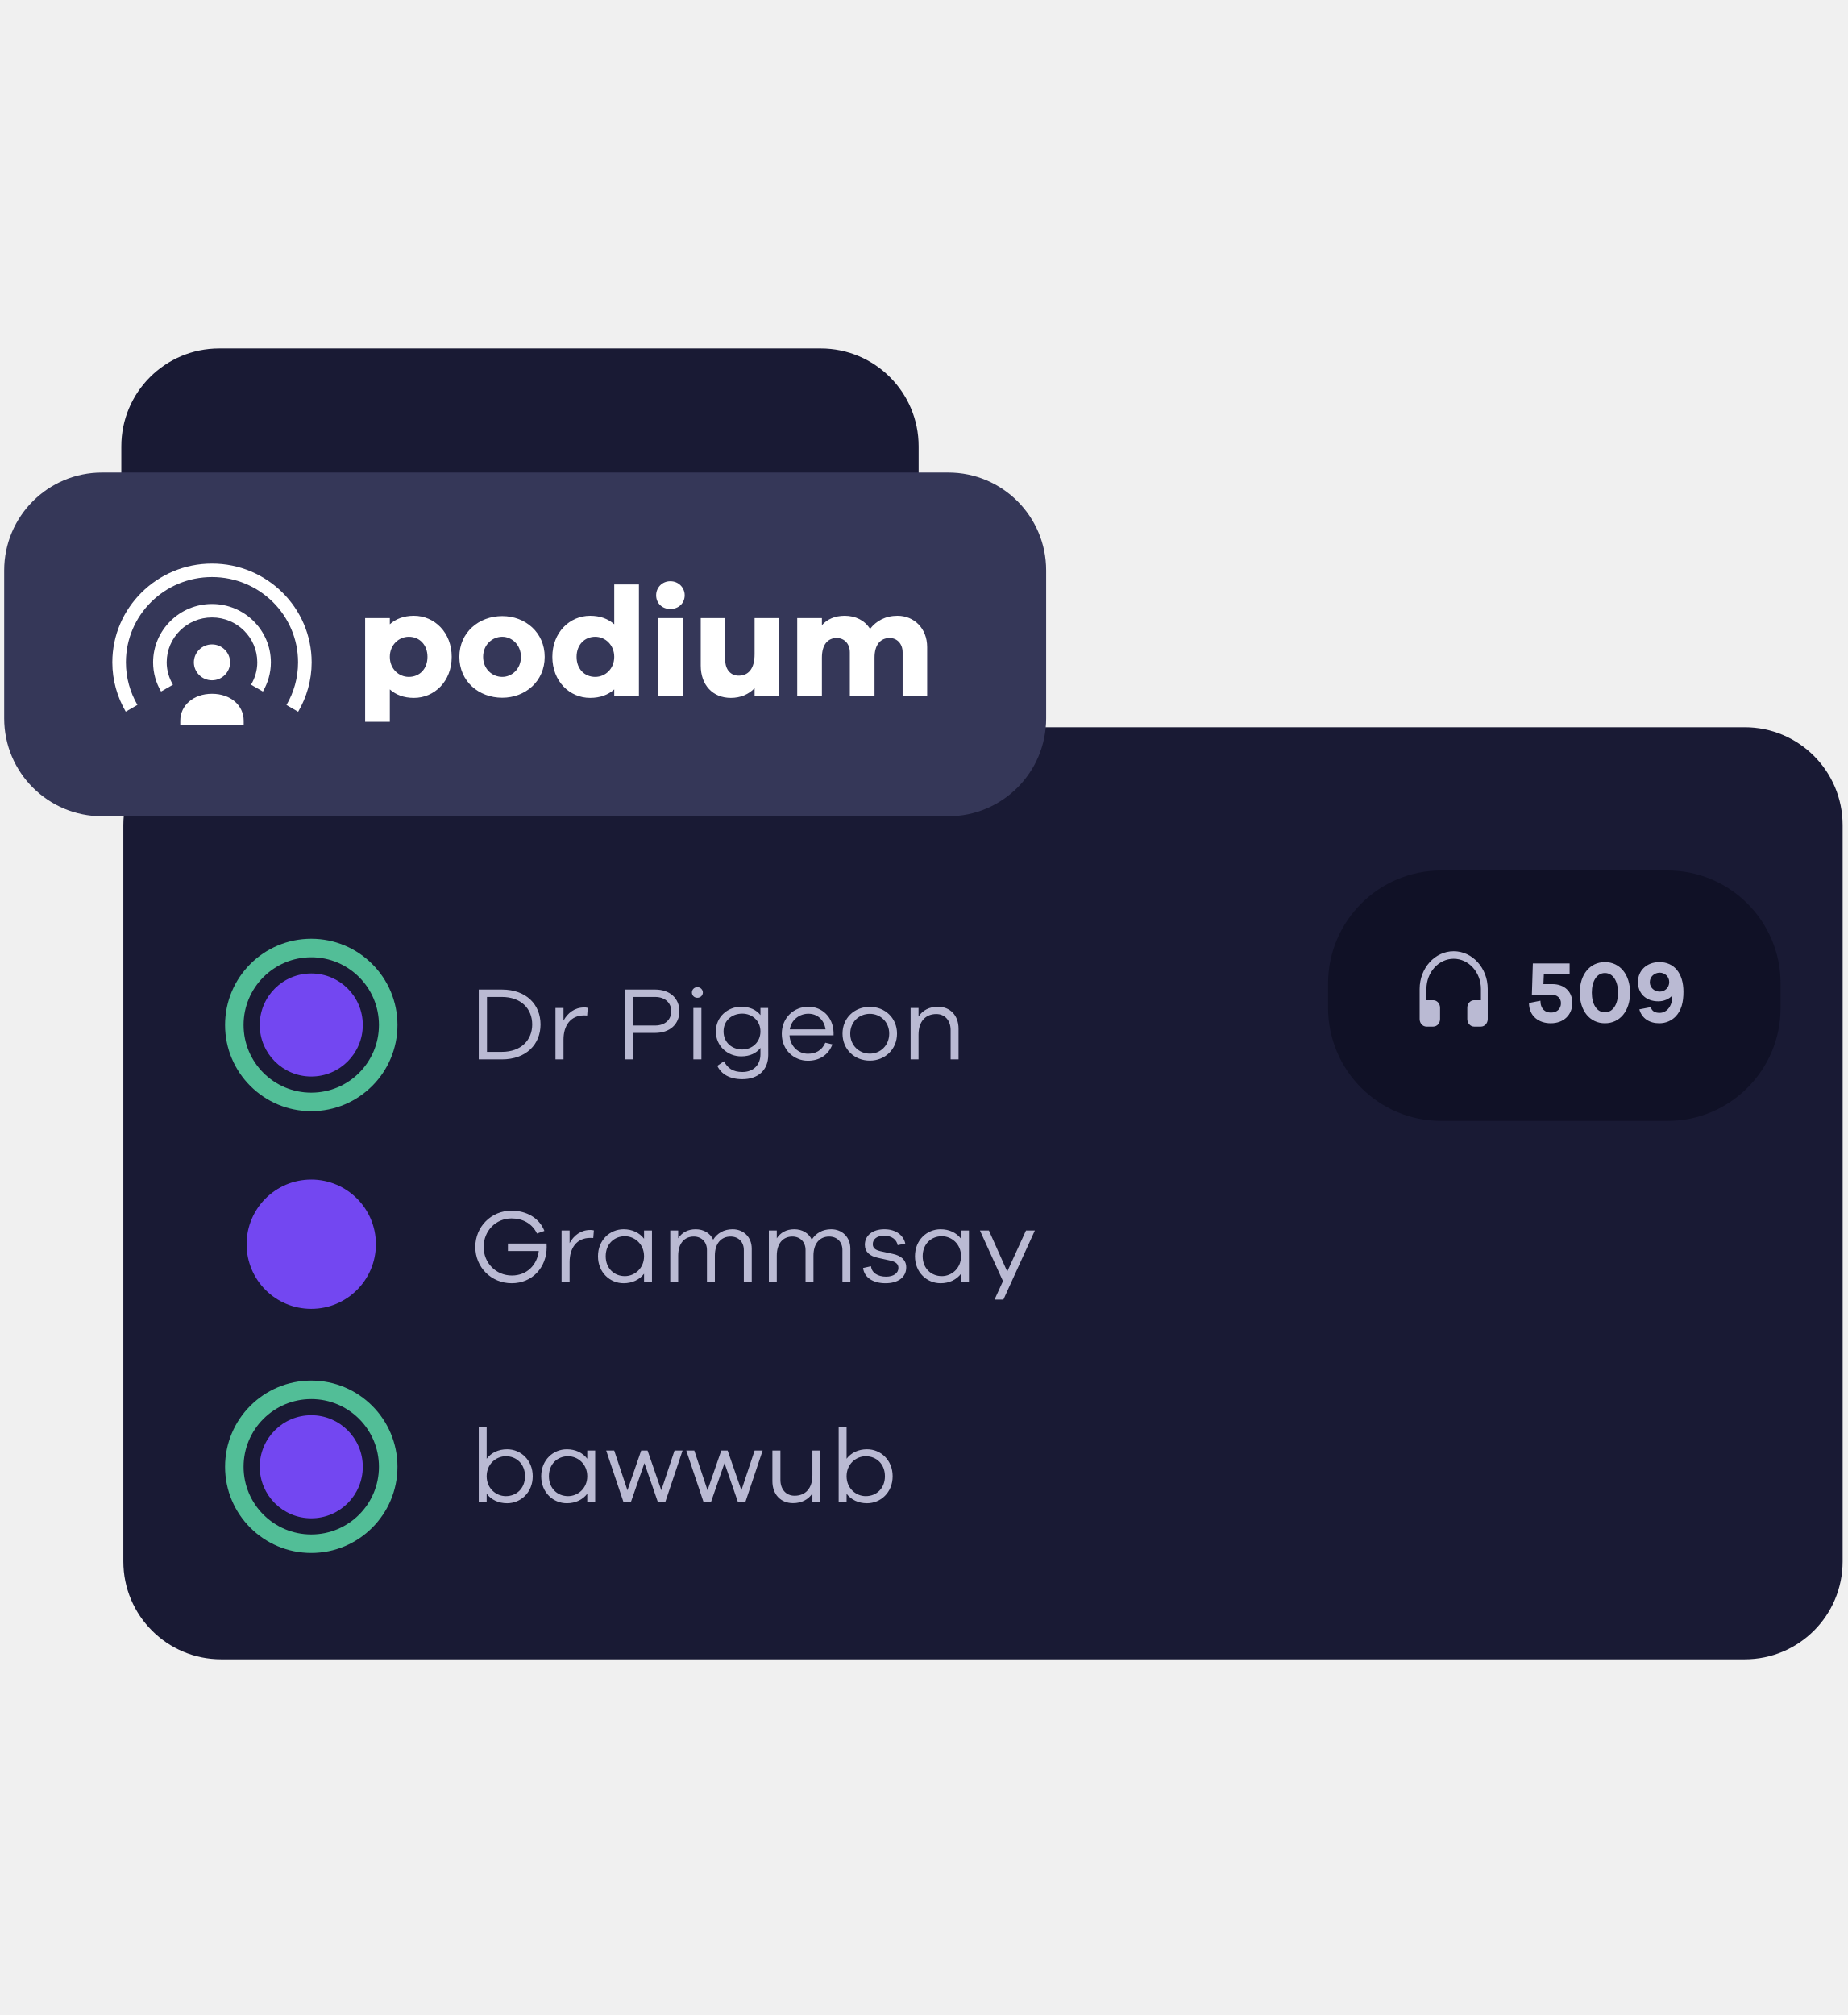
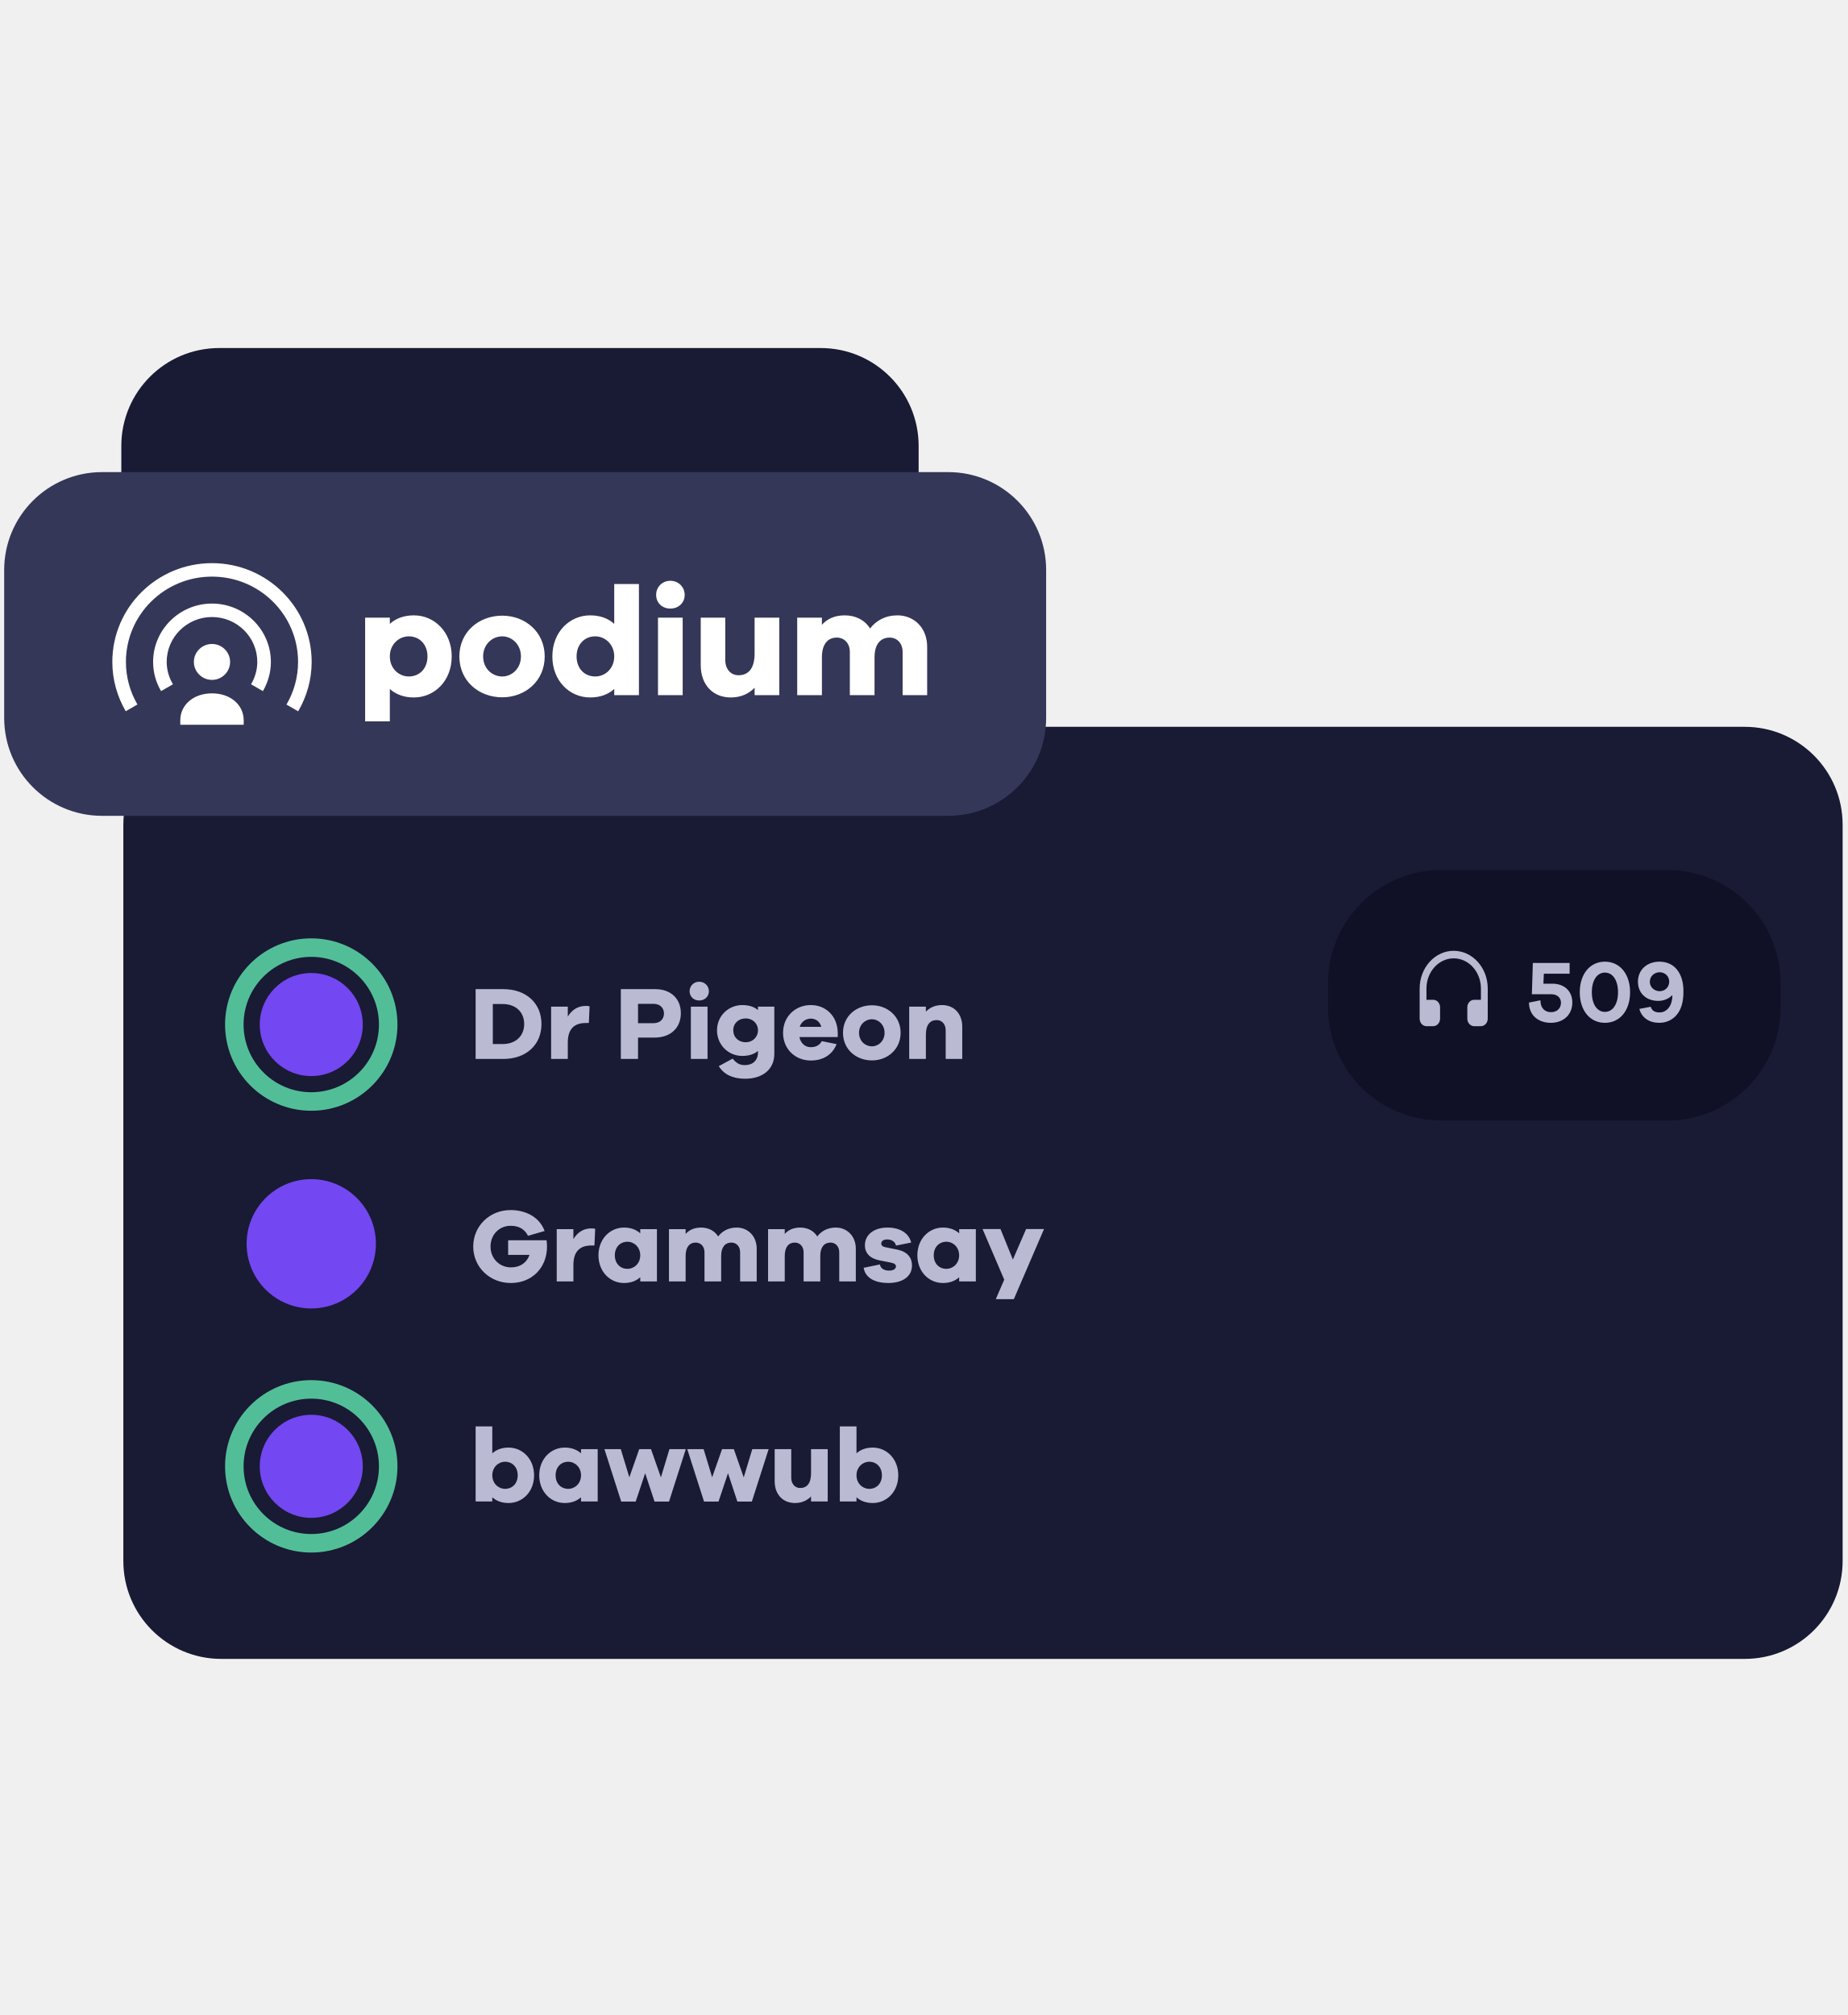
<svg xmlns="http://www.w3.org/2000/svg" width="343" height="374" viewBox="0 0 343 374" fill="none">
-   <rect x="22.895" y="134.984" width="319.14" height="172.999" rx="18.169" fill="#191A34" />
-   <path d="M22.52 82.849C22.52 72.814 30.655 64.68 40.689 64.68H152.352C162.386 64.68 170.521 72.814 170.521 82.849V92.511C170.521 102.545 162.386 110.68 152.352 110.68H40.689C30.655 110.68 22.52 102.545 22.52 92.511V82.849Z" fill="#191A34" />
-   <rect x="246.521" y="161.566" width="84" height="46.487" rx="21" fill="#101126" />
-   <path d="M269.84 176.557C266.355 176.557 263.521 179.694 263.521 183.551V189.147C263.521 189.919 264.086 190.546 264.784 190.546H266.048C266.746 190.546 267.312 189.919 267.312 189.147V187.049C267.312 186.276 266.746 185.65 266.048 185.65H264.784V183.551C264.784 180.465 267.053 177.956 269.84 177.956C272.628 177.956 274.896 180.465 274.896 183.551V185.65H273.632C272.934 185.65 272.368 186.276 272.368 187.049V189.147C272.368 189.919 272.934 190.546 273.632 190.546H274.896C275.593 190.546 276.16 189.919 276.16 189.147V183.551C276.16 179.694 273.325 176.557 269.84 176.557Z" fill="#BABAD3" />
-   <path d="M286.494 182.659L286.575 180.811H291.358V178.817H284.532L284.353 184.621H287.985C289.039 184.621 289.753 185.253 289.753 186.194C289.753 187.248 289.007 187.945 287.904 187.945C286.834 187.945 285.942 187.28 285.942 185.74L283.818 186.161C283.818 188.642 285.683 189.923 287.856 189.923C290.288 189.923 291.86 188.35 291.86 186.161C291.86 184.021 290.369 182.659 288.147 182.659H286.494ZM297.912 178.574C295.124 178.574 293.243 180.876 293.243 184.248C293.243 187.637 295.124 189.923 297.912 189.923C300.701 189.923 302.582 187.637 302.582 184.248C302.582 180.876 300.701 178.574 297.912 178.574ZM297.912 187.896C296.421 187.896 295.48 186.405 295.48 184.248C295.48 182.092 296.421 180.6 297.912 180.6C299.404 180.6 300.344 182.092 300.344 184.248C300.344 186.405 299.404 187.896 297.912 187.896ZM308.03 178.574C305.679 178.574 304.041 180.13 304.041 182.27C304.041 184.362 305.484 185.853 307.835 185.853C308.824 185.853 309.813 185.448 310.429 184.767C310.429 185.756 310.202 186.664 309.603 187.313C309.23 187.718 308.695 187.994 308.078 187.994C307.235 187.994 306.668 187.734 306.409 186.94L304.301 187.345C304.755 189.015 306.165 189.923 307.997 189.923C309.246 189.923 310.283 189.436 311.029 188.674C312.099 187.572 312.488 186.032 312.488 184.086C312.488 180.568 310.705 178.574 308.03 178.574ZM308.078 184.054C307.138 184.054 306.246 183.357 306.246 182.303C306.246 181.249 307.138 180.535 308.078 180.535C309.003 180.535 309.846 181.233 309.846 182.27C309.846 183.357 309.003 184.054 308.078 184.054Z" fill="#BABAD3" />
-   <rect x="0.776" y="87.707" width="193.414" height="63.797" rx="18.169" fill="#353758" />
-   <path fill-rule="evenodd" clip-rule="evenodd" d="M42.714 122.939C42.714 124.772 41.201 126.272 39.351 126.272C37.501 126.272 35.987 124.772 35.987 122.939C35.987 121.105 37.501 119.605 39.351 119.605C41.201 119.605 42.714 121.105 42.714 122.939ZM33.464 134.605V133.772C33.464 130.939 35.886 128.772 39.351 128.772C42.815 128.772 45.237 130.939 45.237 133.772V134.605H33.464ZM30.942 122.939C30.942 118.339 34.709 114.605 39.351 114.605C43.992 114.605 47.76 118.339 47.76 122.939C47.76 124.455 47.322 125.855 46.599 127.089L48.802 128.355C49.727 126.755 50.282 124.922 50.282 122.939C50.282 116.972 45.371 112.105 39.351 112.105C33.33 112.105 28.419 116.972 28.419 122.939C28.419 124.905 28.957 126.755 29.899 128.355L32.102 127.089C31.379 125.855 30.942 124.455 30.942 122.939Z" fill="white" />
-   <path d="M39.351 107.105C30.521 107.105 23.373 114.189 23.373 122.939C23.373 125.822 24.164 128.522 25.509 130.839L23.34 132.089C21.776 129.406 20.851 126.272 20.851 122.939C20.851 112.822 29.142 104.605 39.351 104.605C49.559 104.605 57.851 112.822 57.851 122.939C57.851 126.272 56.926 129.406 55.345 132.106L53.175 130.856C54.538 128.522 55.328 125.822 55.328 122.939C55.328 114.189 48.18 107.105 39.351 107.105Z" fill="white" />
-   <path d="M76.83 114.295C80.64 114.295 83.848 117.389 83.848 121.915C83.848 126.47 80.64 129.535 76.83 129.535C74.968 129.535 73.478 128.962 72.361 127.96V133.975H67.778V114.725H72.361V115.871C73.478 114.868 74.968 114.295 76.83 114.295ZM75.885 125.639C77.89 125.639 79.351 124.15 79.351 121.915C79.351 119.709 77.89 118.191 75.885 118.191C74.023 118.191 72.361 119.709 72.361 121.915C72.361 124.15 74.023 125.639 75.885 125.639ZM93.232 114.353C97.5 114.353 101.109 117.389 101.109 121.915C101.109 126.47 97.5 129.507 93.232 129.507C88.877 129.507 85.268 126.47 85.268 121.915C85.268 117.389 88.877 114.353 93.232 114.353ZM93.232 125.639C95.008 125.639 96.698 124.178 96.698 121.915C96.698 119.681 95.008 118.191 93.232 118.191C91.37 118.191 89.68 119.681 89.68 121.915C89.68 124.178 91.37 125.639 93.232 125.639ZM118.599 108.48V129.105H114.016V127.96C112.899 128.962 111.409 129.535 109.547 129.535C105.737 129.535 102.529 126.47 102.529 121.915C102.529 117.389 105.737 114.295 109.547 114.295C111.409 114.295 112.899 114.868 114.016 115.871V108.48H118.599ZM110.492 125.639C112.354 125.639 114.016 124.15 114.016 121.915C114.016 119.709 112.354 118.191 110.492 118.191C108.487 118.191 107.026 119.709 107.026 121.915C107.026 124.15 108.487 125.639 110.492 125.639ZM124.43 107.878C125.977 107.878 127.094 109.082 127.094 110.485C127.094 111.946 125.977 113.035 124.43 113.035C122.883 113.035 121.795 111.946 121.795 110.485C121.795 109.082 122.883 107.878 124.43 107.878ZM126.722 129.105H122.139V114.725H126.722V129.105ZM144.655 114.725V129.105H140.071V127.73C138.983 128.876 137.464 129.535 135.66 129.535C132.308 129.535 130.073 127.158 130.073 123.548V114.725H134.628V122.574C134.628 124.264 135.631 125.41 137.092 125.41C138.897 125.41 140.071 124.178 140.071 121.4V114.725H144.655ZM166.602 114.295C169.668 114.295 172.103 116.616 172.103 120.11V129.105H167.548V121.084C167.548 119.452 166.488 118.42 165.141 118.42C163.451 118.42 162.334 119.652 162.334 122.058V129.105H157.751V121.084C157.751 119.452 156.691 118.42 155.316 118.42C153.654 118.42 152.566 119.652 152.566 122.058V129.105H147.982V114.725H152.566V116.043C153.54 114.954 154.943 114.295 156.805 114.295C158.811 114.295 160.529 115.155 161.503 116.73C162.649 115.241 164.368 114.295 166.602 114.295Z" fill="white" />
-   <path d="M67.343 190.244C67.343 195.526 63.061 199.808 57.779 199.808C52.497 199.808 48.215 195.526 48.215 190.244C48.215 184.962 52.497 180.68 57.779 180.68C63.061 180.68 67.343 184.962 67.343 190.244Z" fill="#7347F1" />
-   <path d="M67.343 272.244C67.343 277.526 63.061 281.808 57.779 281.808C52.497 281.808 48.215 277.526 48.215 272.244C48.215 266.962 52.497 262.68 57.779 262.68C63.061 262.68 67.343 266.962 67.343 272.244Z" fill="#7347F1" />
-   <path d="M69.776 230.939C69.776 237.567 64.404 242.939 57.776 242.939C51.149 242.939 45.776 237.567 45.776 230.939C45.776 224.312 51.149 218.939 57.776 218.939C64.404 218.939 69.776 224.312 69.776 230.939Z" fill="#7347F1" />
-   <path fill-rule="evenodd" clip-rule="evenodd" d="M57.778 202.808C64.717 202.808 70.342 197.183 70.342 190.244C70.342 183.305 64.717 177.68 57.778 177.68C50.84 177.68 45.214 183.305 45.214 190.244C45.214 197.183 50.84 202.808 57.778 202.808ZM57.778 206.244C66.615 206.244 73.778 199.081 73.778 190.244C73.778 181.408 66.615 174.244 57.778 174.244C48.942 174.244 41.778 181.408 41.778 190.244C41.778 199.081 48.942 206.244 57.778 206.244Z" fill="#52BE97" />
-   <path fill-rule="evenodd" clip-rule="evenodd" d="M57.778 284.808C64.717 284.808 70.342 279.183 70.342 272.244C70.342 265.305 64.717 259.68 57.778 259.68C50.84 259.68 45.214 265.305 45.214 272.244C45.214 279.183 50.84 284.808 57.778 284.808ZM57.778 288.244C66.615 288.244 73.778 281.081 73.778 272.244C73.778 263.408 66.615 256.244 57.778 256.244C48.942 256.244 41.778 263.408 41.778 272.244C41.778 281.081 48.942 288.244 57.778 288.244Z" fill="#52BE97" />
-   <path d="M94.128 268.994C96.662 268.994 98.886 270.986 98.886 274.004C98.886 277.021 96.662 279.013 94.128 279.013C92.542 279.013 91.188 278.375 90.337 277.253V278.762H88.867V264.835H90.337V270.754C91.188 269.632 92.542 268.994 94.128 268.994ZM93.896 277.698C95.869 277.698 97.455 276.267 97.455 274.004C97.455 271.721 95.869 270.29 93.896 270.29C92.097 270.29 90.337 271.721 90.337 274.004C90.337 276.267 92.097 277.698 93.896 277.698ZM110.48 269.226V278.762H109.01V277.253C108.159 278.375 106.805 279.013 105.219 279.013C102.685 279.013 100.461 277.021 100.461 274.004C100.461 270.986 102.685 268.994 105.219 268.994C106.805 268.994 108.159 269.632 109.01 270.754V269.226H110.48ZM105.451 277.698C107.25 277.698 109.01 276.267 109.01 274.004C109.01 271.721 107.25 270.29 105.451 270.29C103.479 270.29 101.892 271.721 101.892 274.004C101.892 276.267 103.479 277.698 105.451 277.698ZM126.7 269.226L123.489 278.8H122.116L119.621 271.566L117.106 278.8H115.733L112.522 269.226H114.011L116.468 276.615L119.021 269.226H120.201L122.754 276.615L125.211 269.226H126.7ZM141.565 269.226L138.355 278.8H136.981L134.486 271.566L131.972 278.8H130.598L127.388 269.226H128.877L131.333 276.615L133.887 269.226H135.066L137.62 276.615L140.076 269.226H141.565ZM152.292 269.226V278.742H150.802V277.195C150.029 278.336 148.791 278.994 147.205 278.994C144.903 278.994 143.375 277.35 143.375 274.932V269.226H144.864V274.661C144.864 276.441 145.909 277.621 147.495 277.621C149.487 277.621 150.802 276.286 150.802 273.81V269.226H152.292ZM160.938 268.994C163.472 268.994 165.696 270.986 165.696 274.004C165.696 277.021 163.472 279.013 160.938 279.013C159.352 279.013 157.998 278.375 157.147 277.253V278.762H155.677V264.835H157.147V270.754C157.998 269.632 159.352 268.994 160.938 268.994ZM160.706 277.698C162.679 277.698 164.265 276.267 164.265 274.004C164.265 271.721 162.679 270.29 160.706 270.29C158.907 270.29 157.147 271.721 157.147 274.004C157.147 276.267 158.907 277.698 160.706 277.698Z" fill="#BABAD3" />
-   <path d="M88.867 183.67H93.161C97.707 183.67 100.337 186.474 100.337 190.149C100.337 193.805 97.707 196.629 93.161 196.629H88.867V183.67ZM90.395 195.236H93.142C96.778 195.236 98.79 193.012 98.79 190.149C98.79 187.267 96.778 185.043 93.142 185.043H90.395V195.236ZM108.428 186.996C108.661 186.996 108.835 186.996 109.105 187.074L108.989 188.486C108.815 188.467 108.603 188.467 108.428 188.467C105.895 188.467 104.599 190.381 104.599 192.954V196.629H103.109V187.093H104.599V189.434C105.372 188.022 106.668 186.996 108.428 186.996ZM115.954 183.67H121.602C124.368 183.67 126.108 185.314 126.108 187.693C126.108 190.072 124.368 191.716 121.602 191.716H117.482V196.629H115.954V183.67ZM117.482 190.343H121.602C123.459 190.343 124.6 189.24 124.6 187.693C124.6 186.145 123.459 185.043 121.602 185.043H117.482V190.343ZM129.442 183.225C130.023 183.225 130.467 183.689 130.467 184.211C130.467 184.772 130.023 185.198 129.442 185.198C128.862 185.198 128.437 184.772 128.437 184.211C128.437 183.689 128.862 183.225 129.442 183.225ZM130.197 196.629H128.707V187.093H130.197V196.629ZM142.586 187.093L142.606 195.855C142.586 198.64 140.691 200.304 137.809 200.304C135.449 200.304 133.882 199.375 133.147 197.828L134.385 196.977C135.062 198.254 136.029 198.969 137.809 198.969C139.82 198.969 141.155 197.693 141.155 195.662V194.501C140.381 195.507 139.163 196.068 137.577 196.068C135.062 196.068 132.877 194.153 132.877 191.445C132.877 188.757 135.062 186.861 137.577 186.861C139.163 186.861 140.381 187.422 141.155 188.408V187.093H142.586ZM137.79 194.791C139.569 194.791 141.155 193.476 141.155 191.445C141.155 189.414 139.569 188.138 137.79 188.138C135.855 188.138 134.308 189.414 134.308 191.445C134.308 193.476 135.855 194.791 137.79 194.791ZM154.73 191.619V192.161H146.548C146.683 194.308 148.308 195.584 149.952 195.584C151.306 195.584 152.525 195.062 153.202 193.534L154.517 193.844C153.763 195.836 152.099 196.88 149.952 196.88C147.418 196.88 145.117 194.927 145.117 191.89C145.117 188.834 147.418 186.861 150.049 186.861C152.621 186.861 154.633 188.776 154.73 191.619ZM150.049 188.157C148.502 188.157 146.896 189.182 146.606 191.058H153.24C152.97 189.182 151.635 188.157 150.049 188.157ZM161.461 186.88C164.266 186.88 166.509 188.931 166.509 191.851C166.509 194.772 164.266 196.861 161.461 196.861C158.618 196.861 156.393 194.772 156.393 191.851C156.393 188.931 158.618 186.88 161.461 186.88ZM161.461 195.565C163.414 195.565 165.059 194.056 165.059 191.851C165.059 189.666 163.414 188.176 161.461 188.176C159.488 188.176 157.825 189.666 157.825 191.851C157.825 194.056 159.488 195.565 161.461 195.565ZM174.099 186.861C176.401 186.861 177.929 188.505 177.929 190.923V196.629H176.459V191.194C176.459 189.414 175.395 188.215 173.809 188.215C171.817 188.215 170.501 189.569 170.501 192.045V196.629H169.031V187.093H170.501V188.679C171.275 187.519 172.494 186.861 174.099 186.861Z" fill="#BABAD3" />
-   <path d="M94.283 230.808H101.459C101.478 231.059 101.478 231.272 101.478 231.465C101.478 235.218 98.828 238.177 94.979 238.177C91.188 238.177 88.229 235.218 88.229 231.446C88.229 227.674 91.188 224.715 94.941 224.715C97.765 224.715 100.124 226.088 101.053 228.467L99.679 228.951C98.77 227.075 97.01 226.146 94.941 226.146C92.039 226.146 89.776 228.467 89.776 231.446C89.776 234.425 92.078 236.746 95.018 236.746C97.784 236.746 99.699 234.812 100.008 232.2H94.283V230.808ZM109.562 228.293C109.794 228.293 109.968 228.293 110.239 228.371L110.123 229.783C109.949 229.763 109.736 229.763 109.562 229.763C107.028 229.763 105.732 231.678 105.732 234.251V237.926H104.243V228.39H105.732V230.73C106.506 229.319 107.802 228.293 109.562 228.293ZM121.02 228.39V237.926H119.55V236.417C118.699 237.539 117.345 238.177 115.759 238.177C113.225 238.177 111.001 236.185 111.001 233.168C111.001 230.15 113.225 228.158 115.759 228.158C117.345 228.158 118.699 228.796 119.55 229.918V228.39H121.02ZM115.991 236.862C117.79 236.862 119.55 235.431 119.55 233.168C119.55 230.885 117.79 229.454 115.991 229.454C114.018 229.454 112.432 230.885 112.432 233.168C112.432 235.431 114.018 236.862 115.991 236.862ZM135.983 228.158C137.994 228.158 139.542 229.589 139.542 231.756V237.926H138.072V232.007C138.072 230.498 137.046 229.512 135.615 229.512C133.855 229.512 132.694 230.808 132.694 233.052V237.926H131.224V232.007C131.224 230.498 130.199 229.512 128.787 229.512C127.027 229.512 125.886 230.808 125.886 233.052V237.926H124.416V228.39H125.886V229.841C126.563 228.796 127.646 228.158 129.135 228.158C130.605 228.158 131.824 228.874 132.385 230.092C133.12 228.912 134.358 228.158 135.983 228.158ZM154.286 228.158C156.297 228.158 157.845 229.589 157.845 231.756V237.926H156.375V232.007C156.375 230.498 155.35 229.512 153.918 229.512C152.158 229.512 150.998 230.808 150.998 233.052V237.926H149.528V232.007C149.528 230.498 148.503 229.512 147.091 229.512C145.33 229.512 144.189 230.808 144.189 233.052V237.926H142.719V228.39H144.189V229.841C144.866 228.796 145.949 228.158 147.439 228.158C148.909 228.158 150.127 228.874 150.688 230.092C151.423 228.912 152.661 228.158 154.286 228.158ZM160.21 235.353L161.68 235.024C161.816 236.282 162.976 236.959 164.485 236.959C165.858 236.959 166.767 236.32 166.767 235.334C166.767 234.541 166.168 234.173 165.2 233.961L163.015 233.477C161.429 233.148 160.539 232.355 160.539 231.04C160.539 229.319 161.97 228.158 164.156 228.158C166.303 228.158 167.696 229.26 168.044 230.808L166.632 231.117C166.438 230.073 165.529 229.357 164.117 229.357C162.763 229.357 162.009 230.015 162.009 230.924C162.009 231.678 162.531 232.026 163.46 232.239L165.761 232.742C167.154 233.052 168.218 233.787 168.218 235.237C168.218 237.113 166.651 238.177 164.369 238.177C162.183 238.177 160.442 237.21 160.21 235.353ZM179.859 228.39V237.926H178.389V236.417C177.538 237.539 176.184 238.177 174.598 238.177C172.064 238.177 169.84 236.185 169.84 233.168C169.84 230.15 172.064 228.158 174.598 228.158C176.184 228.158 177.538 228.796 178.389 229.918V228.39H179.859ZM174.83 236.862C176.629 236.862 178.389 235.431 178.389 233.168C178.389 230.885 176.629 229.454 174.83 229.454C172.857 229.454 171.271 230.885 171.271 233.168C171.271 235.431 172.857 236.862 174.83 236.862ZM192.094 228.39L186.253 241.214H184.609L186.175 237.79L181.901 228.39H183.564L186.968 236.011L190.45 228.39H192.094Z" fill="#BABAD3" />
+   <rect x="22.895" y="134.904" width="319.14" height="172.999" rx="18.169" fill="#191A34" />
+   <path d="M22.52 82.769C22.52 72.734 30.655 64.6 40.689 64.6H152.352C162.386 64.6 170.521 72.734 170.521 82.769V92.431C170.521 102.465 162.386 110.6 152.352 110.6H40.689C30.655 110.6 22.52 102.465 22.52 92.431V82.769Z" fill="#191A34" />
+   <rect x="246.521" y="161.486" width="84" height="46.487" rx="21" fill="#101126" />
+   <path d="M269.84 176.477C266.355 176.477 263.521 179.614 263.521 183.471V189.067C263.521 189.839 264.086 190.466 264.784 190.466H266.048C266.746 190.466 267.312 189.839 267.312 189.067V186.969C267.312 186.196 266.746 185.57 266.048 185.57H264.784V183.471C264.784 180.385 267.053 177.875 269.84 177.875C272.628 177.875 274.896 180.385 274.896 183.471V185.57H273.632C272.934 185.57 272.368 186.196 272.368 186.969V189.067C272.368 189.839 272.934 190.466 273.632 190.466H274.896C275.593 190.466 276.16 189.839 276.16 189.067V183.471C276.16 179.614 273.325 176.477 269.84 176.477Z" fill="#BABAD3" />
+   <path d="M286.494 182.579L286.575 180.731H291.358V178.737H284.532L284.353 184.541H287.985C289.039 184.541 289.753 185.173 289.753 186.114C289.753 187.168 289.007 187.865 287.904 187.865C286.834 187.865 285.942 187.2 285.942 185.66L283.818 186.081C283.818 188.562 285.683 189.843 287.856 189.843C290.288 189.843 291.86 188.27 291.86 186.081C291.86 183.941 290.369 182.579 288.147 182.579H286.494ZM297.912 178.494C295.124 178.494 293.243 180.796 293.243 184.168C293.243 187.557 295.124 189.843 297.912 189.843C300.701 189.843 302.582 187.557 302.582 184.168C302.582 180.796 300.701 178.494 297.912 178.494ZM297.912 187.816C296.421 187.816 295.48 186.325 295.48 184.168C295.48 182.012 296.421 180.52 297.912 180.52C299.404 180.52 300.344 182.012 300.344 184.168C300.344 186.325 299.404 187.816 297.912 187.816ZM308.03 178.494C305.679 178.494 304.041 180.05 304.041 182.19C304.041 184.282 305.484 185.773 307.835 185.773C308.824 185.773 309.813 185.368 310.429 184.687C310.429 185.676 310.202 186.584 309.603 187.232C309.23 187.638 308.695 187.913 308.078 187.913C307.235 187.913 306.668 187.654 306.409 186.86L304.301 187.265C304.755 188.935 306.165 189.843 307.997 189.843C309.246 189.843 310.283 189.356 311.029 188.594C312.099 187.492 312.488 185.952 312.488 184.006C312.488 180.488 310.705 178.494 308.03 178.494ZM308.078 183.974C307.138 183.974 306.246 183.276 306.246 182.223C306.246 181.169 307.138 180.455 308.078 180.455C309.003 180.455 309.846 181.152 309.846 182.19C309.846 183.276 309.003 183.974 308.078 183.974Z" fill="#BABAD3" />
+   <rect x="0.776" y="87.627" width="193.414" height="63.797" rx="18.169" fill="#353758" />
+   <path fill-rule="evenodd" clip-rule="evenodd" d="M42.714 122.859C42.714 124.692 41.201 126.192 39.351 126.192C37.501 126.192 35.987 124.692 35.987 122.859C35.987 121.025 37.501 119.525 39.351 119.525C41.201 119.525 42.714 121.025 42.714 122.859ZM33.464 134.525V133.692C33.464 130.859 35.886 128.692 39.351 128.692C42.815 128.692 45.237 130.859 45.237 133.692V134.525H33.464ZM30.942 122.859C30.942 118.259 34.709 114.525 39.351 114.525C43.992 114.525 47.76 118.259 47.76 122.859C47.76 124.375 47.322 125.775 46.599 127.009L48.802 128.275C49.727 126.675 50.282 124.842 50.282 122.859C50.282 116.892 45.371 112.025 39.351 112.025C33.33 112.025 28.419 116.892 28.419 122.859C28.419 124.825 28.957 126.675 29.899 128.275L32.102 127.009C31.379 125.775 30.942 124.375 30.942 122.859Z" fill="white" />
+   <path d="M39.351 107.025C30.521 107.025 23.373 114.109 23.373 122.859C23.373 125.742 24.164 128.442 25.509 130.759L23.34 132.009C21.776 129.325 20.851 126.192 20.851 122.859C20.851 112.742 29.142 104.525 39.351 104.525C49.559 104.525 57.851 112.742 57.851 122.859C57.851 126.192 56.926 129.325 55.345 132.025L53.175 130.775C54.538 128.442 55.328 125.742 55.328 122.859C55.328 114.109 48.18 107.025 39.351 107.025Z" fill="white" />
+   <path d="M76.83 114.215C80.64 114.215 83.848 117.309 83.848 121.835C83.848 126.39 80.64 129.455 76.83 129.455C74.968 129.455 73.478 128.882 72.361 127.88V133.895H67.778V114.645H72.361V115.791C73.478 114.788 74.968 114.215 76.83 114.215ZM75.885 125.559C77.89 125.559 79.351 124.07 79.351 121.835C79.351 119.629 77.89 118.111 75.885 118.111C74.023 118.111 72.361 119.629 72.361 121.835C72.361 124.07 74.023 125.559 75.885 125.559ZM93.232 114.272C97.5 114.272 101.109 117.309 101.109 121.835C101.109 126.39 97.5 129.426 93.232 129.426C88.877 129.426 85.268 126.39 85.268 121.835C85.268 117.309 88.877 114.272 93.232 114.272ZM93.232 125.559C95.008 125.559 96.698 124.098 96.698 121.835C96.698 119.601 95.008 118.111 93.232 118.111C91.37 118.111 89.68 119.601 89.68 121.835C89.68 124.098 91.37 125.559 93.232 125.559ZM118.599 108.4V129.025H114.016V127.88C112.899 128.882 111.409 129.455 109.547 129.455C105.737 129.455 102.529 126.39 102.529 121.835C102.529 117.309 105.737 114.215 109.547 114.215C111.409 114.215 112.899 114.788 114.016 115.791V108.4H118.599ZM110.492 125.559C112.354 125.559 114.016 124.07 114.016 121.835C114.016 119.629 112.354 118.111 110.492 118.111C108.487 118.111 107.026 119.629 107.026 121.835C107.026 124.07 108.487 125.559 110.492 125.559ZM124.43 107.798C125.977 107.798 127.094 109.002 127.094 110.405C127.094 111.866 125.977 112.955 124.43 112.955C122.883 112.955 121.795 111.866 121.795 110.405C121.795 109.002 122.883 107.798 124.43 107.798ZM126.722 129.025H122.139V114.645H126.722V129.025ZM144.655 114.645V129.025H140.071V127.65C138.983 128.796 137.464 129.455 135.66 129.455C132.308 129.455 130.073 127.077 130.073 123.468V114.645H134.628V122.494C134.628 124.184 135.631 125.33 137.092 125.33C138.897 125.33 140.071 124.098 140.071 121.319V114.645H144.655ZM166.602 114.215C169.668 114.215 172.103 116.536 172.103 120.03V129.025H167.548V121.004C167.548 119.372 166.488 118.34 165.141 118.34C163.451 118.34 162.334 119.572 162.334 121.978V129.025H157.751V121.004C157.751 119.372 156.691 118.34 155.316 118.34C153.654 118.34 152.566 119.572 152.566 121.978V129.025H147.982V114.645H152.566V115.963C153.54 114.874 154.943 114.215 156.805 114.215C158.811 114.215 160.529 115.075 161.503 116.65C162.649 115.16 164.368 114.215 166.602 114.215Z" fill="white" />
+   <path d="M67.343 190.164C67.343 195.446 63.061 199.727 57.779 199.727C52.497 199.727 48.215 195.446 48.215 190.164C48.215 184.882 52.497 180.6 57.779 180.6C63.061 180.6 67.343 184.882 67.343 190.164Z" fill="#7347F1" />
+   <path d="M67.343 272.164C67.343 277.446 63.061 281.727 57.779 281.727C52.497 281.727 48.215 277.446 48.215 272.164C48.215 266.882 52.497 262.6 57.779 262.6C63.061 262.6 67.343 266.882 67.343 272.164Z" fill="#7347F1" />
+   <path d="M69.776 230.859C69.776 237.487 64.404 242.859 57.776 242.859C51.149 242.859 45.776 237.487 45.776 230.859C45.776 224.232 51.149 218.859 57.776 218.859C64.404 218.859 69.776 224.232 69.776 230.859Z" fill="#7347F1" />
+   <path fill-rule="evenodd" clip-rule="evenodd" d="M57.778 202.728C64.717 202.728 70.342 197.103 70.342 190.164C70.342 183.225 64.717 177.6 57.778 177.6C50.84 177.6 45.214 183.225 45.214 190.164C45.214 197.103 50.84 202.728 57.778 202.728ZM57.778 206.164C66.615 206.164 73.778 199.001 73.778 190.164C73.778 181.328 66.615 174.164 57.778 174.164C48.942 174.164 41.778 181.328 41.778 190.164C41.778 199.001 48.942 206.164 57.778 206.164Z" fill="#52BE97" />
+   <path fill-rule="evenodd" clip-rule="evenodd" d="M57.778 284.728C64.717 284.728 70.342 279.103 70.342 272.164C70.342 265.225 64.717 259.6 57.778 259.6C50.84 259.6 45.214 265.225 45.214 272.164C45.214 279.103 50.84 284.728 57.778 284.728ZM57.778 288.164C66.615 288.164 73.778 281.001 73.778 272.164C73.778 263.328 66.615 256.164 57.778 256.164C48.942 256.164 41.778 263.328 41.778 272.164C41.778 281.001 48.942 288.164 57.778 288.164Z" fill="#52BE97" />
+   <path d="M94.399 268.682C96.972 268.682 99.138 270.771 99.138 273.827C99.138 276.902 96.972 278.972 94.399 278.972C93.142 278.972 92.136 278.585 91.382 277.908V278.682H88.287V264.755H91.382V269.746C92.136 269.069 93.142 268.682 94.399 268.682ZM93.761 276.341C95.115 276.341 96.101 275.335 96.101 273.827C96.101 272.337 95.115 271.312 93.761 271.312C92.504 271.312 91.382 272.337 91.382 273.827C91.382 275.335 92.504 276.341 93.761 276.341ZM110.947 268.972V278.682H107.853V277.908C107.098 278.585 106.092 278.972 104.835 278.972C102.263 278.972 100.096 276.902 100.096 273.827C100.096 270.771 102.263 268.682 104.835 268.682C106.092 268.682 107.098 269.069 107.853 269.746V268.972H110.947ZM105.473 276.341C106.731 276.341 107.853 275.335 107.853 273.827C107.853 272.337 106.731 271.312 105.473 271.312C104.12 271.312 103.133 272.337 103.133 273.827C103.133 275.335 104.12 276.341 105.473 276.341ZM127.302 268.972L124.188 278.701H121.5L119.759 273.44L117.999 278.701H115.31L112.196 268.972H115.233L116.819 274.194L118.656 268.972H120.842L122.679 274.214L124.265 268.972H127.302ZM142.678 268.972L139.564 278.701H136.875L135.134 273.44L133.374 278.701H130.686L127.571 268.972H130.608L132.194 274.194L134.032 268.972H136.217L138.055 274.214L139.641 268.972H142.678ZM153.643 268.972V278.682H150.548V277.753C149.813 278.527 148.788 278.972 147.57 278.972C145.307 278.972 143.798 277.366 143.798 274.929V268.972H146.873V274.272C146.873 275.413 147.55 276.186 148.537 276.186C149.755 276.186 150.548 275.355 150.548 273.479V268.972H153.643ZM162.002 268.682C164.575 268.682 166.741 270.771 166.741 273.827C166.741 276.902 164.575 278.972 162.002 278.972C160.745 278.972 159.739 278.585 158.985 277.908V278.682H155.89V264.755H158.985V269.746C159.739 269.069 160.745 268.682 162.002 268.682ZM161.364 276.341C162.718 276.341 163.704 275.335 163.704 273.827C163.704 272.337 162.718 271.312 161.364 271.312C160.107 271.312 158.985 272.337 158.985 273.827C158.985 275.335 160.107 276.341 161.364 276.341Z" fill="#BABAD3" />
+   <path d="M88.287 183.59H93.413C97.687 183.59 100.511 186.22 100.511 190.069C100.511 193.918 97.687 196.549 93.413 196.549H88.287V183.59ZM91.478 193.783H93.296C95.714 193.783 97.3 192.313 97.3 190.069C97.3 187.826 95.714 186.355 93.296 186.355H91.478V193.783ZM108.743 186.704C109.014 186.704 109.208 186.723 109.44 186.781L109.304 189.876H108.743C106.577 189.876 105.397 190.998 105.397 193.512V196.549H102.302V186.839H105.397V188.696C106.093 187.535 107.157 186.704 108.743 186.704ZM115.241 183.59H121.624C124.545 183.59 126.382 185.388 126.382 188.058C126.382 190.785 124.487 192.584 121.489 192.584H118.433V196.549H115.241V183.59ZM118.433 189.914H121.257C122.495 189.914 123.249 189.199 123.249 188.096C123.249 187.052 122.495 186.317 121.257 186.317H118.433V189.914ZM129.788 182.216C130.832 182.216 131.587 183.029 131.587 183.976C131.587 184.963 130.832 185.698 129.788 185.698C128.743 185.698 128.008 184.963 128.008 183.976C128.008 183.029 128.743 182.216 129.788 182.216ZM131.335 196.549H128.24V186.839H131.335V196.549ZM143.733 186.839V195.582C143.733 198.58 141.451 200.224 138.298 200.224C136.074 200.224 134.372 199.45 133.424 197.883L135.996 196.491C136.731 197.361 137.273 197.69 138.279 197.69C139.691 197.69 140.697 196.858 140.697 195.33V195.059C140 195.659 139.033 195.988 137.776 195.988C135.242 195.988 133.095 193.976 133.095 191.23C133.095 188.541 135.242 186.549 137.776 186.549C139.033 186.549 140 186.878 140.697 187.477V186.839H143.733ZM138.434 193.454C139.672 193.454 140.697 192.526 140.697 191.23C140.697 189.934 139.672 189.025 138.434 189.025C137.08 189.025 136.113 189.934 136.113 191.23C136.113 192.526 137.08 193.454 138.434 193.454ZM155.509 191.694V192.487H148.391C148.642 193.648 149.435 194.363 150.48 194.363C151.195 194.363 152.027 194.189 152.549 193.241L155.296 193.802C154.464 195.853 152.704 196.839 150.48 196.839C147.675 196.839 145.354 194.769 145.354 191.694C145.354 188.638 147.675 186.549 150.499 186.549C153.246 186.549 155.451 188.522 155.509 191.694ZM150.499 189.063C149.629 189.063 148.739 189.605 148.449 190.591H152.453C152.162 189.547 151.389 189.063 150.499 189.063ZM161.857 186.588C164.739 186.588 167.176 188.638 167.176 191.694C167.176 194.769 164.739 196.82 161.857 196.82C158.917 196.82 156.48 194.769 156.48 191.694C156.48 188.638 158.917 186.588 161.857 186.588ZM161.857 194.208C163.056 194.208 164.197 193.222 164.197 191.694C164.197 190.185 163.056 189.179 161.857 189.179C160.599 189.179 159.458 190.185 159.458 191.694C159.458 193.222 160.599 194.208 161.857 194.208ZM174.846 186.549C177.109 186.549 178.617 188.154 178.617 190.591V196.549H175.542V191.249C175.542 190.108 174.865 189.334 173.879 189.334C172.66 189.334 171.867 190.166 171.867 192.042V196.549H168.772V186.839H171.867V187.767C172.602 186.994 173.627 186.549 174.846 186.549Z" fill="#BABAD3" />
+   <path d="M94.322 230.206H101.459C101.517 230.67 101.536 231.057 101.536 231.385C101.536 235.312 98.732 238.136 94.825 238.136C90.898 238.136 87.842 235.176 87.842 231.366C87.842 227.575 90.879 224.596 94.766 224.596C97.648 224.596 100.182 225.95 101.091 228.484L98.016 229.374C97.262 227.904 96.024 227.517 94.766 227.517C92.658 227.517 91.053 229.18 91.053 231.366C91.053 233.571 92.697 235.235 94.863 235.235C96.565 235.235 97.803 234.345 98.287 232.913H94.322V230.206ZM109.782 228.001C110.053 228.001 110.246 228.02 110.479 228.078L110.343 231.173H109.782C107.616 231.173 106.436 232.294 106.436 234.809V237.846H103.341V228.136H106.436V229.993C107.132 228.832 108.196 228.001 109.782 228.001ZM121.941 228.136V237.846H118.846V237.072C118.092 237.749 117.086 238.136 115.828 238.136C113.256 238.136 111.09 236.066 111.09 232.991C111.09 229.935 113.256 227.846 115.828 227.846C117.086 227.846 118.092 228.233 118.846 228.91V228.136H121.941ZM116.467 235.505C117.724 235.505 118.846 234.5 118.846 232.991C118.846 231.501 117.724 230.476 116.467 230.476C115.113 230.476 114.126 231.501 114.126 232.991C114.126 234.5 115.113 235.505 116.467 235.505ZM136.748 227.846C138.818 227.846 140.462 229.413 140.462 231.772V237.846H137.386V232.43C137.386 231.327 136.671 230.631 135.762 230.631C134.62 230.631 133.866 231.463 133.866 233.088V237.846H130.771V232.43C130.771 231.327 130.056 230.631 129.127 230.631C128.005 230.631 127.27 231.463 127.27 233.088V237.846H124.176V228.136H127.27V229.026C127.928 228.291 128.876 227.846 130.133 227.846C131.487 227.846 132.648 228.426 133.305 229.49C134.079 228.484 135.239 227.846 136.748 227.846ZM155.146 227.846C157.215 227.846 158.86 229.413 158.86 231.772V237.846H155.784V232.43C155.784 231.327 155.068 230.631 154.159 230.631C153.018 230.631 152.264 231.463 152.264 233.088V237.846H149.169V232.43C149.169 231.327 148.453 230.631 147.525 230.631C146.403 230.631 145.668 231.463 145.668 233.088V237.846H142.573V228.136H145.668V229.026C146.326 228.291 147.274 227.846 148.531 227.846C149.885 227.846 151.045 228.426 151.703 229.49C152.477 228.484 153.637 227.846 155.146 227.846ZM160.314 235.312L163.331 234.693C163.466 235.525 164.221 235.834 165.052 235.834C165.865 235.834 166.31 235.486 166.31 235.06C166.31 234.732 166.058 234.48 165.343 234.345L163.37 233.958C161.571 233.629 160.546 232.662 160.546 231.134C160.546 229.142 162.267 227.846 164.724 227.846C167.141 227.846 168.747 228.948 169.134 230.631L166.31 231.192C166.213 230.592 165.633 230.051 164.685 230.051C163.853 230.051 163.582 230.457 163.582 230.805C163.582 231.076 163.698 231.347 164.317 231.482L166.6 231.946C168.437 232.333 169.288 233.436 169.288 234.867C169.288 237.014 167.431 238.136 164.878 238.136C162.596 238.136 160.642 237.304 160.314 235.312ZM181.138 228.136V237.846H178.044V237.072C177.289 237.749 176.283 238.136 175.026 238.136C172.454 238.136 170.287 236.066 170.287 232.991C170.287 229.935 172.454 227.846 175.026 227.846C176.283 227.846 177.289 228.233 178.044 228.91V228.136H181.138ZM175.664 235.505C176.922 235.505 178.044 234.5 178.044 232.991C178.044 231.501 176.922 230.476 175.664 230.476C174.31 230.476 173.324 231.501 173.324 232.991C173.324 234.5 174.31 235.505 175.664 235.505ZM193.799 228.117L188.19 241.134H184.843L186.41 237.517L182.387 228.117H185.714L188.015 233.784L190.472 228.117H193.799Z" fill="#BABAD3" />
</svg>
